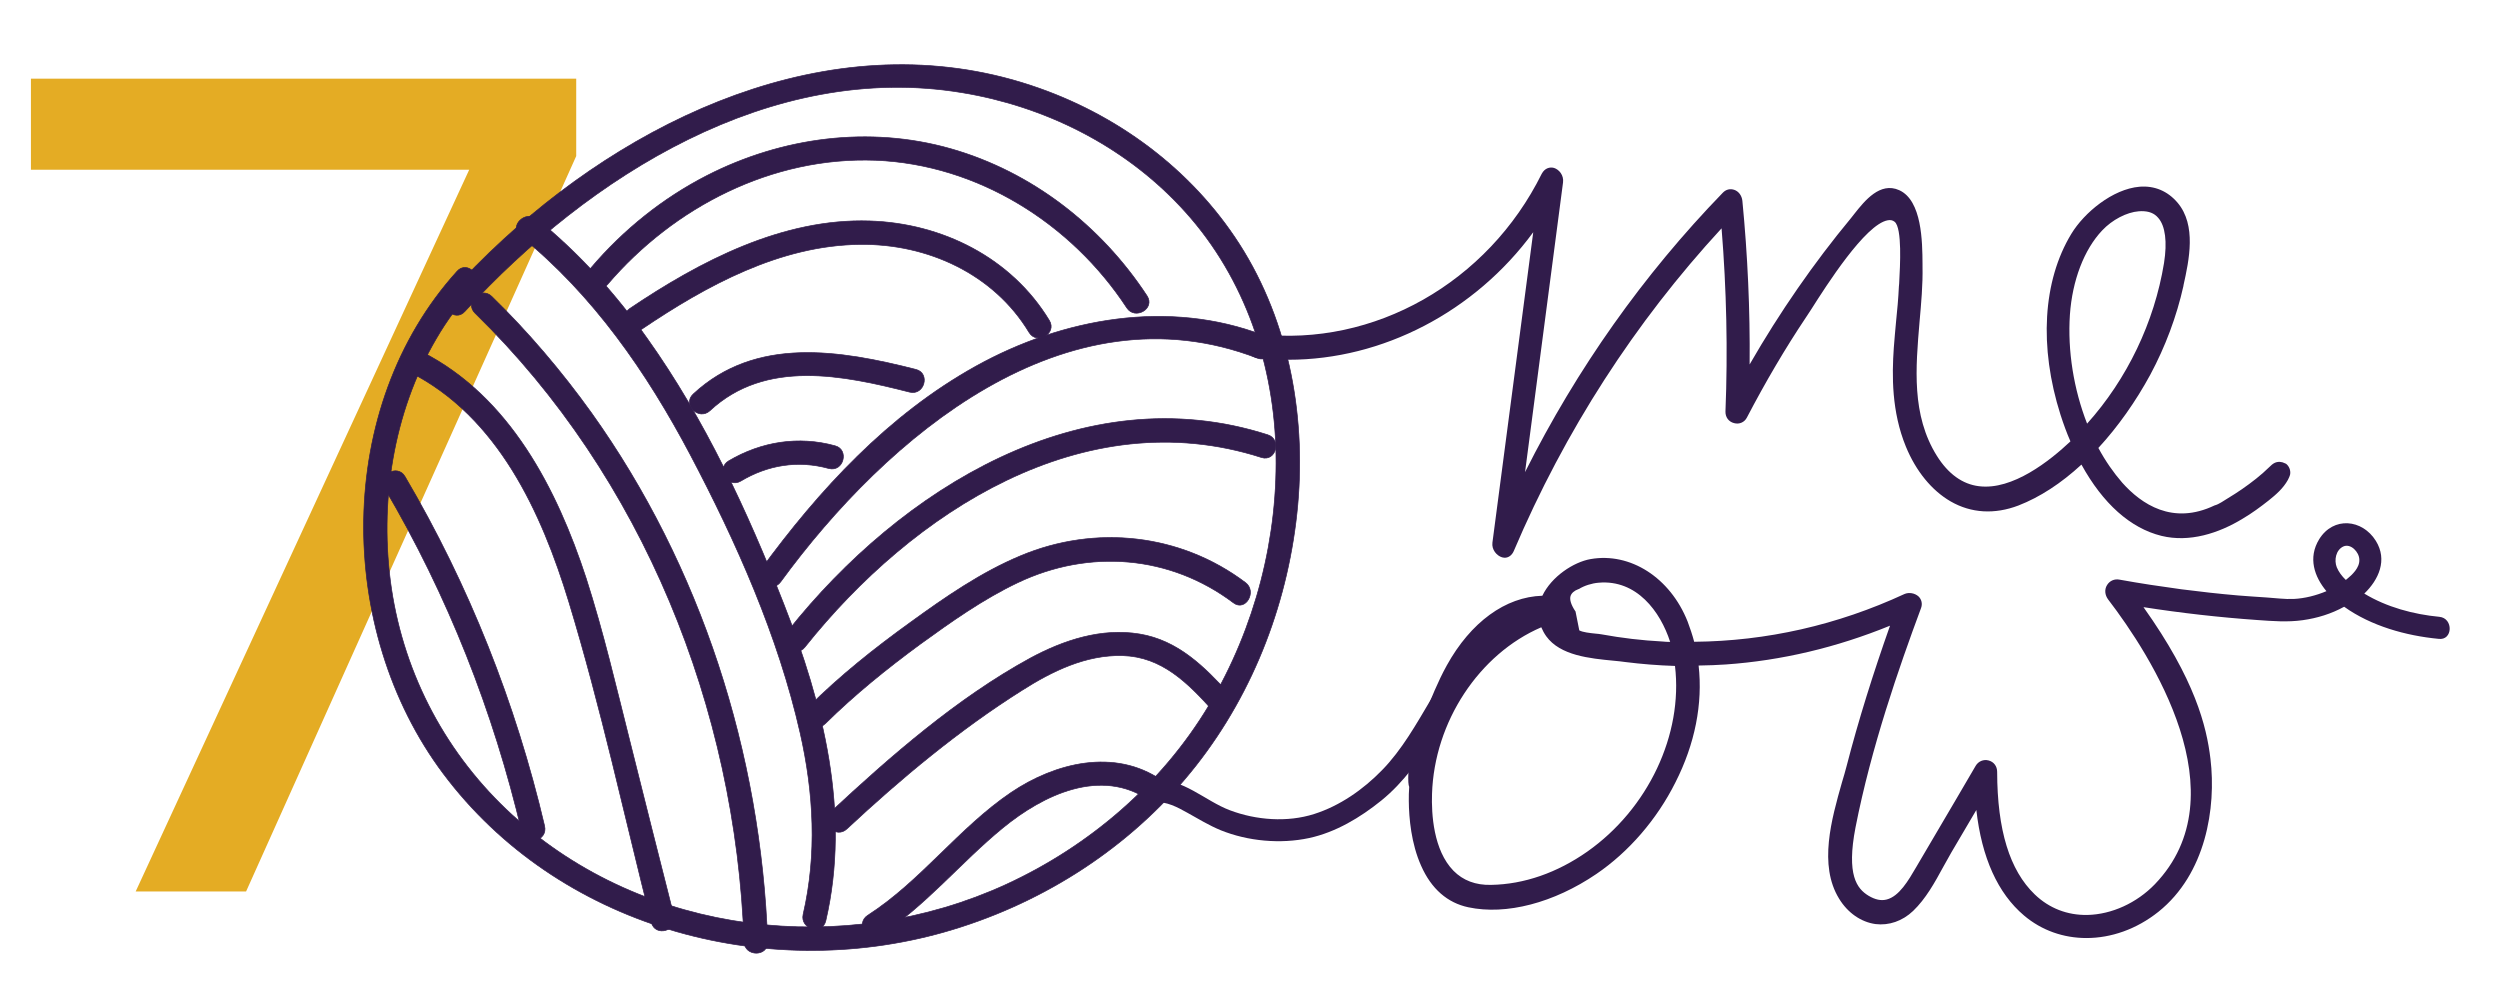
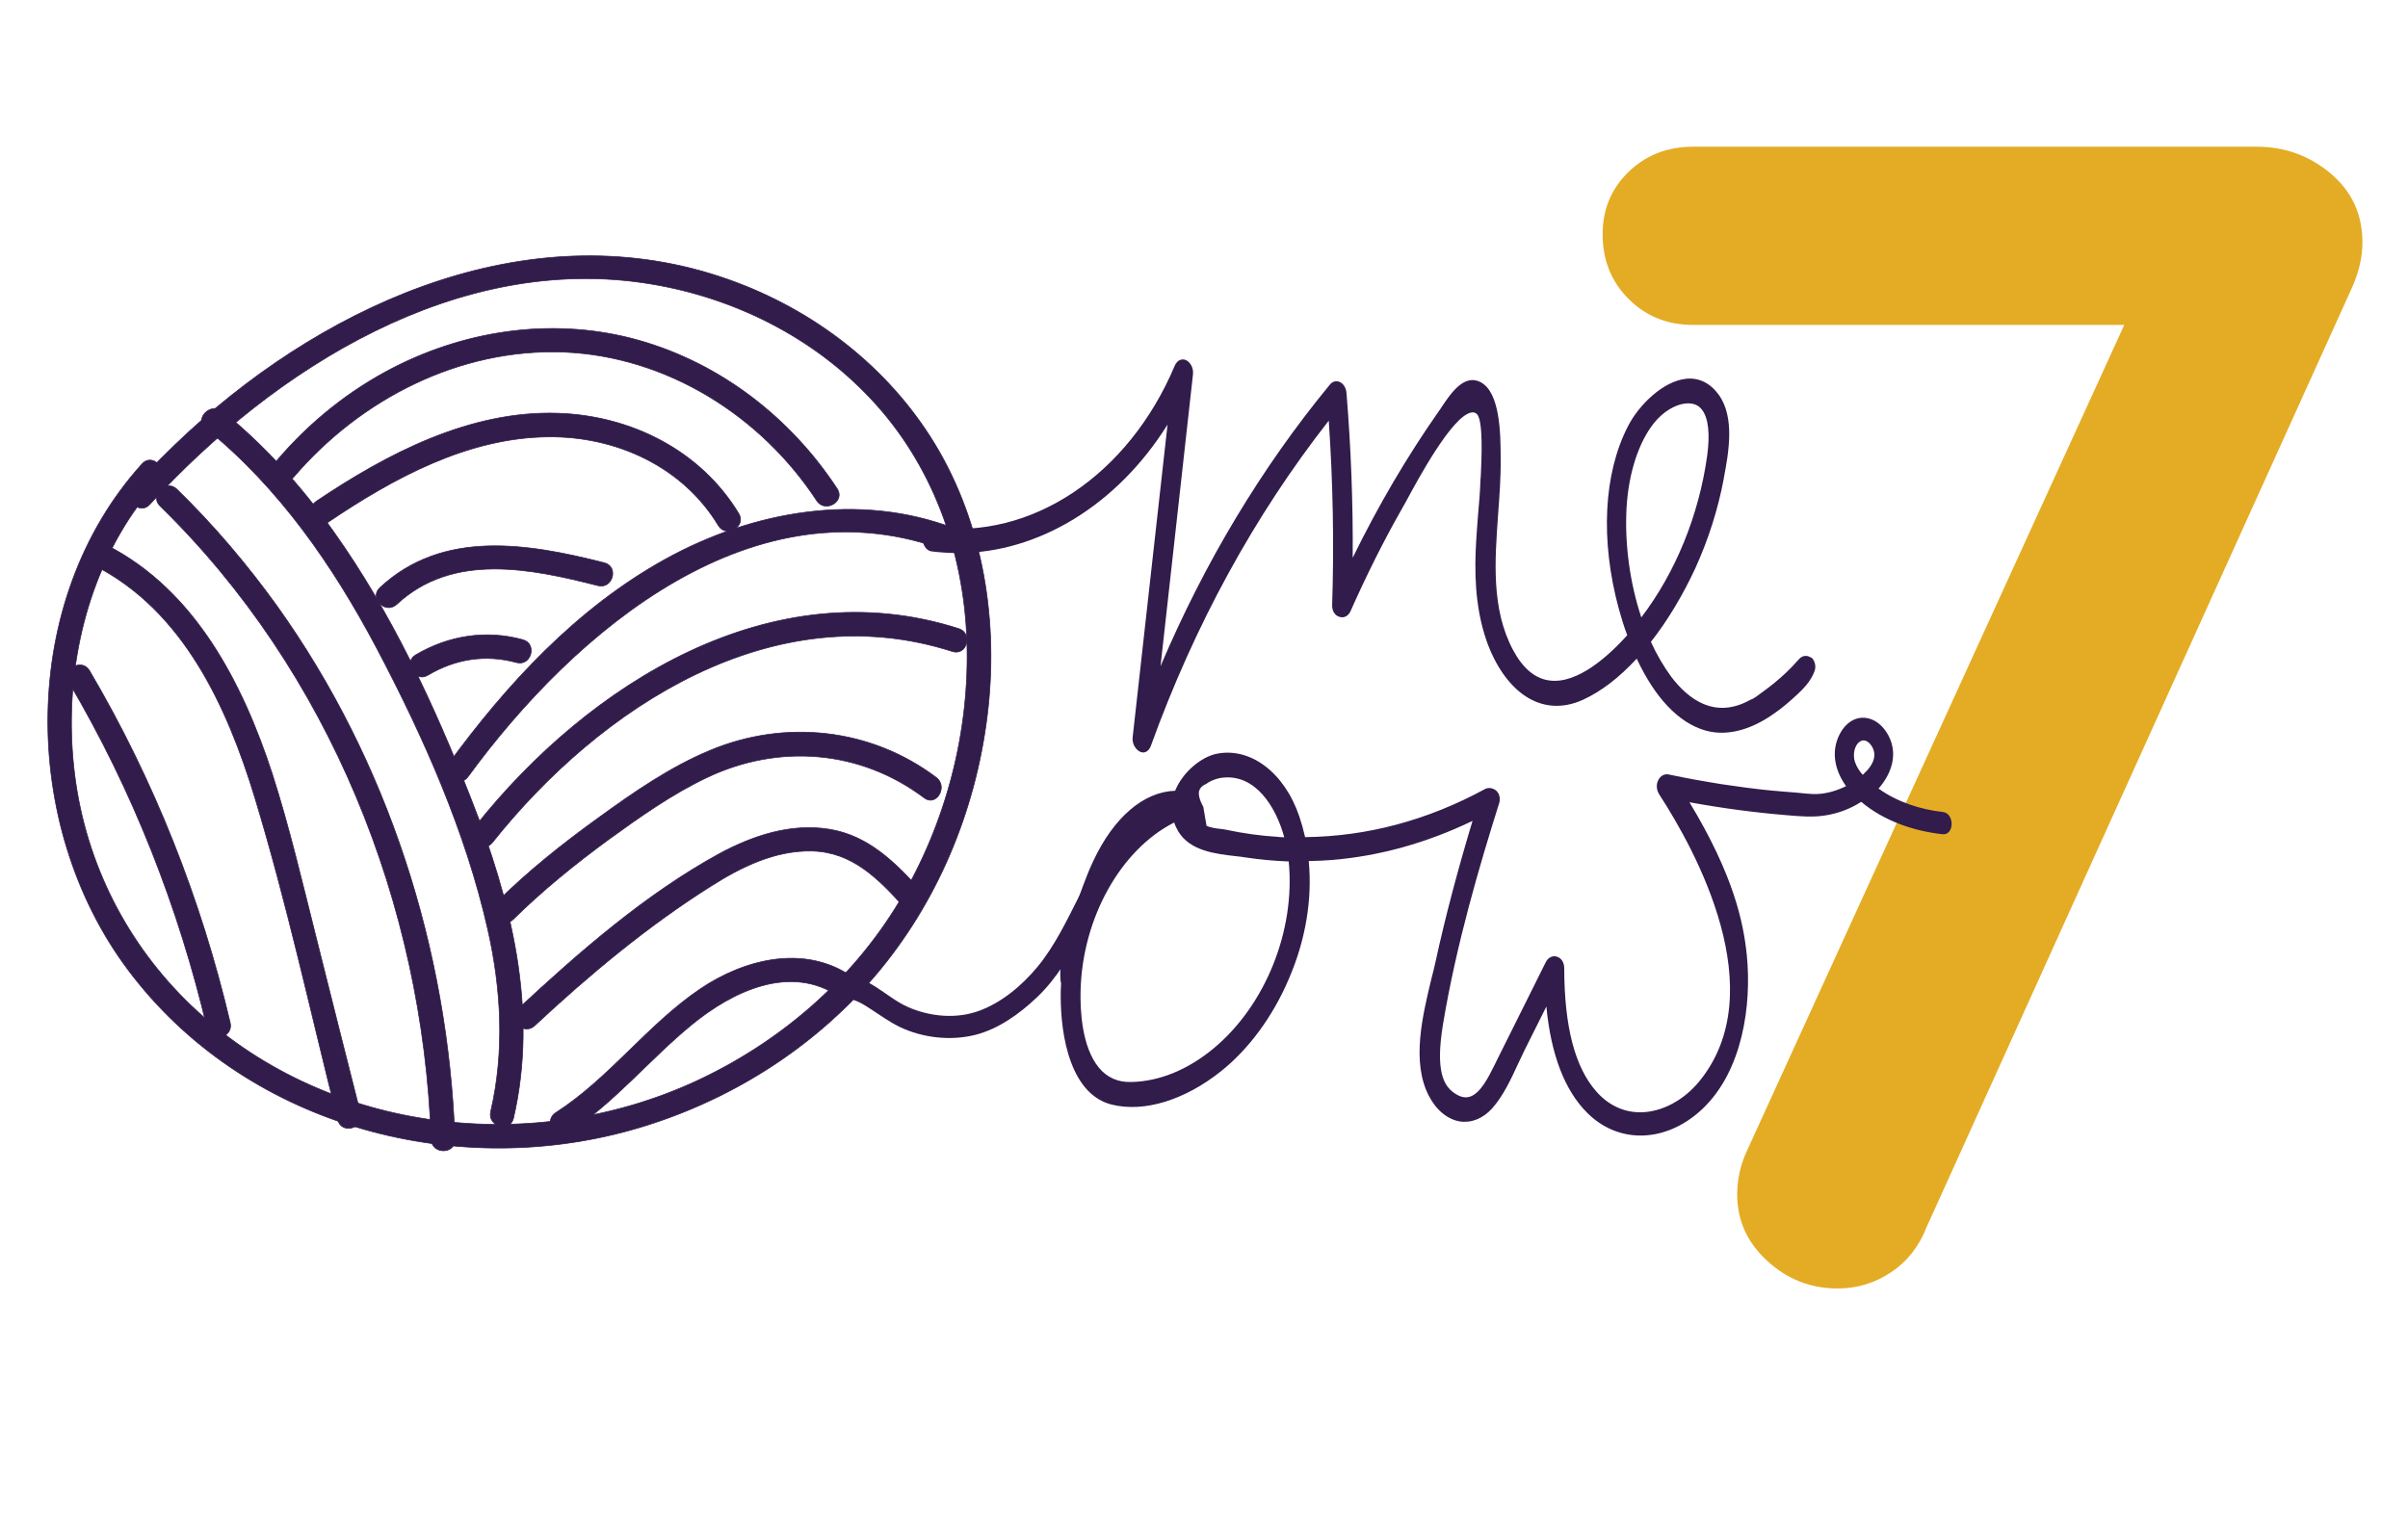
- <svg xmlns="http://www.w3.org/2000/svg" version="1.1" id="Layer_1" x="0px" y="0px" viewBox="0 0 1862.4 743.2" style="enable-background:new 0 0 1862.4 743.2;" xml:space="preserve">
+ <svg xmlns="http://www.w3.org/2000/svg" version="1.1" id="Layer_1" x="0px" y="0px" viewBox="0 0 1780.5 1135.6" style="enable-background:new 0 0 1780.5 1135.6;" xml:space="preserve">
  <style type="text/css">
- 	.st0{fill:#E4AC24;}
- 	.st1{font-family:'Quicksand-Bold';}
- 	.st2{font-size:848.056px;}
- 	.st3{fill:#311C4B;stroke:#311C4B;stroke-width:0.5;stroke-miterlimit:10;}
- 	.st4{fill:#311C4B;}
+ 	.st0{enable-background:new    ;}
+ 	.st1{fill:#E4AC24;}
+ 	.st2{fill:#311C4B;stroke:#311C4B;stroke-width:0.5;stroke-miterlimit:10;}
+ 	.st3{fill:#311C4B;}
</style>
-   <text transform="matrix(1 0 0 1 -14.2754 664.1256)" class="st0 st1 st2">7</text>
+   <g class="st0">
+     <path class="st1" d="M1723.4,128.4c15.6,13.2,23.4,30.1,23.4,50.9c0,10.4-2.4,21.2-7.2,32.3l-315,695.8   c-5.6,14.4-14.4,25.6-26.3,33.5c-12,8-25.1,12-39.5,12c-20,0-37.3-6.8-52.1-20.4c-14.8-13.6-22.2-29.9-22.2-49.1   c0-11.2,2.4-22,7.2-32.3l279-610.8h-318.6c-19.2,0-35.1-6.4-47.9-19.2c-12.8-12.8-19.2-28.7-19.2-47.9c0-18.4,6.4-33.7,19.2-46.1   c12.8-12.4,28.7-18.6,47.9-18.6h416.8C1689.7,108.6,1707.8,115.2,1723.4,128.4z" />
+   </g>
  <g>
-     <path class="st3" d="M340.5,202.1c-91.5,101.1-90.6,267-10.3,374.2c85.3,113.9,238.7,156.3,373.4,118   c68.9-19.6,132.3-58.9,178.9-113.6c46-54,74.1-121.5,82.9-191.7c8.7-69.1-2.4-141.8-38.7-201.7c-34.7-57.1-89.7-99.3-152.4-121.5   C631.1,15,481.3,80.7,375.2,178.2c-14.4,13.2-28,27-41.2,41.5c-7.6,8.3,4.7,20.8,12.3,12.3c92.4-100.8,227.9-186.6,370.3-163   c61.4,10.1,119.6,39,162.4,84.5c45.8,48.4,69.1,112.9,71.4,178.9c2.4,67.3-15.3,135.4-49.8,193.1   c-35.2,58.7-88.9,104.7-150.9,133.3C629.6,714,480.4,697.5,381.5,607c-48.5-44.4-80.2-103.5-89.9-168.7c-9.3-63,1-130.7,33.4-186   c7.9-13.6,17.2-26.2,27.9-37.9C360.5,206.1,348,193.6,340.5,202.1L340.5,202.1z" />
-     <path class="st3" d="M387.6,175.7c54.2,43.8,94.2,101.7,126.5,162.8c34.4,65.2,65.7,135.5,82,207.6c10.1,44.5,12.6,90.4,2.2,135.1   c-2.5,11,14.4,15.7,16.9,4.7c18.6-80.2-1.9-161.2-31.3-235.9c-27-68.9-58.8-137.6-101.9-198.1c-23.4-33-50.5-63.2-82-88.8   C391.3,156.3,378.8,168.7,387.6,175.7L387.6,175.7z" />
-     <path class="st3" d="M353.9,233.3c125.2,122.1,194.3,294.6,200.4,468.3c0.4,11.2,17.9,11.4,17.6,0c-5-140.2-49.5-279.6-131.4-394.2   c-22.2-30.9-47-60.1-74.2-86.6C358.2,212.9,345.7,225.4,353.9,233.3L353.9,233.3z" />
-     <path class="st3" d="M502.1,682.5c-11-43.3-21.9-86.4-32.7-129.7c-10.3-40.8-19.8-81.8-32.7-121.9   c-21.8-66.7-57.1-135.5-122.3-168.7c-10-5.1-19,10-8.9,15.1c65.5,33.3,97.9,104.3,118.3,171.2c23.9,78.5,41.3,159.1,61.4,238.6   C488,698.2,504.9,693.6,502.1,682.5L502.1,682.5z" />
-     <path class="st3" d="M286.6,363.8c47,79.8,81,166.2,102.2,256.2c2.6,11,19.6,6.4,16.9-4.7c-21.5-91.4-56.3-179.3-104-260.3   C296,345.2,280.9,354.1,286.6,363.8L286.6,363.8z" />
-     <path class="st3" d="M581.6,433.4c78.8-107.9,212.1-221.8,355.1-166.6c10.5,4,15.1-12.9,4.7-16.9c-70.6-27.2-149.7-13-214.4,22.9   c-65.2,36.2-116.8,92.1-160.3,151.7C559.8,433.7,575.1,442.5,581.6,433.4L581.6,433.4z" />
-     <path class="st3" d="M599.6,482.1c79.9-100.4,207.5-183.9,340.1-141.3c10.8,3.5,15.4-13.5,4.7-16.9   C806,279.5,670.9,364.5,587.2,469.8C580.2,478.5,592.6,491,599.6,482.1L599.6,482.1z" />
-     <path class="st3" d="M614.9,539c21.9-21.6,45.8-40.9,70.6-59.1c23.2-16.8,46.9-33.6,72.8-45.9c53.1-25.2,113.3-20.5,160.6,15.1   c9,6.8,17.8-8.5,8.9-15.1c-48.4-36.5-111.8-43.3-167.4-20c-29.5,12.3-56.2,30.8-82,49.5c-26.8,19.3-52.6,39.8-76,63.1   C594.5,534.6,606.9,547,614.9,539L614.9,539z" />
-     <path class="st3" d="M630.9,617.5c40.4-37.7,83.6-73.7,130.4-103.2c22.5-14.3,47.6-26.6,74.9-25.9c29.5,0.8,48.8,20.5,67.4,41.1   c7.6,8.3,20-4,12.3-12.3c-18.6-20.5-38.4-40.2-67-44.9c-28.4-4.7-56.6,4.6-81.4,18c-54.4,29.7-104,73-149.1,115   C610.2,612.9,622.7,625.3,630.9,617.5L630.9,617.5z" />
-     <path class="st3" d="M655.3,697c34.4-22.2,60.2-54.4,91.7-80.2c30.1-24.7,73.2-45.5,109.4-20.5c9.3,6.4,18.2-8.7,8.9-15.1   c-35-24-79.2-13-112.1,9.2c-39.1,26.5-67.1,66-106.8,91.5C637,688,645.7,703.2,655.3,697L655.3,697z" />
-     <path class="st3" d="M551.8,358.4c20.3-12.1,42.7-15.7,65.6-9.4c11,2.9,15.5-14,4.7-16.9c-27.2-7.5-54.9-3.1-79.2,11.2   C533.2,349,542.1,364.1,551.8,358.4L551.8,358.4z" />
-     <path class="st3" d="M528.8,306c41.5-38.7,99.3-26.5,148.8-13.9c11,2.8,15.7-14.1,4.7-16.9c-56.3-14.3-119.3-25-165.9,18.4   C508.1,301.3,520.4,313.6,528.8,306L528.8,306z" />
-     <path class="st3" d="M478.1,245.2c48.1-32.5,103.2-62.6,162.7-63.1c50.1-0.6,99.5,21.9,125.8,65.5c5.8,9.7,21.1,0.8,15.1-8.9   c-28.3-46.7-79.9-72.4-133.8-74.1c-65.1-2.1-126.4,30-178.8,65.3C460,236.3,468.7,251.6,478.1,245.2L478.1,245.2z" />
-     <path class="st3" d="M452.6,211.9c49.4-57.8,122.6-95.4,199.7-92.5c76.1,3.1,145.8,46.9,187.1,109.9c6.1,9.4,21.4,0.6,15.1-8.9   c-34.3-52.3-85.9-92.4-146.2-109.6c-60.8-17.3-125.8-8.6-181.7,20c-33,16.9-62.3,40.5-86.3,68.7C432.9,208,445.3,220.5,452.6,211.9   L452.6,211.9z" />
+     <path class="st2" d="M105,343.1c-91.5,101.1-90.6,267-10.3,374.2c85.3,113.9,238.7,156.3,373.4,118   C537,815.7,600.4,776.4,647,721.7c46-54,74.1-121.5,82.9-191.7c8.7-69.1-2.4-141.8-38.7-201.7c-34.7-57.1-89.7-99.3-152.4-121.5   c-143.2-50.8-293,14.9-399.1,112.4c-14.4,13.2-28,27-41.2,41.5c-7.6,8.3,4.7,20.8,12.3,12.3c92.4-100.8,227.9-186.6,370.3-163   c61.4,10.1,119.6,39,162.4,84.5c45.8,48.4,69.1,112.9,71.4,178.9c2.4,67.3-15.3,135.4-49.8,193.1   c-35.2,58.7-88.9,104.7-150.9,133.3C394.1,855,244.9,838.5,146,748c-48.5-44.4-80.2-103.5-89.9-168.7c-9.3-63,1-130.7,33.4-186   c7.9-13.6,17.2-26.2,27.9-37.9C125,347.1,112.5,334.6,105,343.1L105,343.1z" />
+     <path class="st2" d="M152.1,316.7c54.2,43.8,94.2,101.7,126.5,162.8c34.4,65.2,65.7,135.5,82,207.6c10.1,44.5,12.6,90.4,2.2,135.1   c-2.5,11,14.4,15.7,16.9,4.7c18.6-80.2-1.9-161.2-31.3-235.9c-27-68.9-58.8-137.6-101.9-198.1c-23.4-33-50.5-63.2-82-88.8   C155.8,297.3,143.3,309.7,152.1,316.7L152.1,316.7z" />
+     <path class="st2" d="M118.4,374.3c125.2,122.1,194.3,294.6,200.4,468.3c0.4,11.2,17.9,11.4,17.6,0c-5-140.2-49.5-279.6-131.4-394.2   c-22.2-30.9-47-60.1-74.2-86.6C122.7,353.9,110.2,366.4,118.4,374.3L118.4,374.3z" />
+     <path class="st2" d="M266.6,823.5c-11-43.3-21.9-86.4-32.7-129.7c-10.3-40.8-19.8-81.8-32.7-121.9   c-21.8-66.7-57.1-135.5-122.3-168.7c-10-5.1-19,10-8.9,15.1c65.5,33.3,97.9,104.3,118.3,171.2c23.9,78.5,41.3,159.1,61.4,238.6   C252.5,839.2,269.4,834.6,266.6,823.5L266.6,823.5z" />
+     <path class="st2" d="M51.1,504.8c47,79.8,81,166.2,102.2,256.2c2.6,11,19.6,6.4,16.9-4.7C148.7,664.9,113.9,577,66.2,496   C60.5,486.2,45.4,495.1,51.1,504.8L51.1,504.8z" />
+     <path class="st2" d="M346.1,574.4c78.8-107.9,212.1-221.8,355.1-166.6c10.5,4,15.1-12.9,4.7-16.9c-70.6-27.2-149.7-13-214.4,22.9   c-65.2,36.2-116.8,92.1-160.3,151.7C324.3,574.7,339.6,583.5,346.1,574.4L346.1,574.4z" />
+     <path class="st2" d="M364.1,623.1C444,522.7,571.6,439.2,704.2,481.8c10.8,3.5,15.4-13.5,4.7-16.9   c-138.4-44.4-273.5,40.6-357.2,145.9C344.7,619.5,357.1,632,364.1,623.1L364.1,623.1z" />
+     <path class="st2" d="M379.4,680c21.9-21.6,45.8-40.9,70.6-59.1c23.2-16.8,46.9-33.6,72.8-45.9c53.1-25.2,113.3-20.5,160.6,15.1   c9,6.8,17.8-8.5,8.9-15.1c-48.4-36.5-111.8-43.3-167.4-20c-29.5,12.3-56.2,30.8-82,49.5c-26.8,19.3-52.6,39.8-76,63.1   C359,675.6,371.4,688,379.4,680L379.4,680z" />
+     <path class="st2" d="M395.4,758.5c40.4-37.7,83.6-73.7,130.4-103.2c22.5-14.3,47.6-26.6,74.9-25.9c29.5,0.8,48.8,20.5,67.4,41.1   c7.6,8.3,20-4,12.3-12.3c-18.6-20.5-38.4-40.2-67-44.9c-28.4-4.7-56.6,4.6-81.4,18c-54.4,29.7-104,73-149.1,115   C374.7,753.9,387.2,766.3,395.4,758.5L395.4,758.5z" />
+     <path class="st2" d="M419.8,838c34.4-22.2,60.2-54.4,91.7-80.2c30.1-24.7,73.2-45.5,109.4-20.5c9.3,6.4,18.2-8.7,8.9-15.1   c-35-24-79.2-13-112.1,9.2c-39.1,26.5-67.1,66-106.8,91.5C401.5,829,410.2,844.2,419.8,838L419.8,838z" />
+     <path class="st2" d="M316.3,499.4c20.3-12.1,42.7-15.7,65.6-9.4c11,2.9,15.5-14,4.7-16.9c-27.2-7.5-54.9-3.1-79.2,11.2   C297.7,490,306.6,505.1,316.3,499.4L316.3,499.4z" />
+     <path class="st2" d="M293.3,447c41.5-38.7,99.3-26.5,148.8-13.9c11,2.8,15.7-14.1,4.7-16.9c-56.3-14.3-119.3-25-165.9,18.4   C272.6,442.3,284.9,454.6,293.3,447L293.3,447z" />
+     <path class="st2" d="M242.6,386.2c48.1-32.5,103.2-62.6,162.7-63.1c50.1-0.6,99.5,21.9,125.8,65.5c5.8,9.7,21.1,0.8,15.1-8.9   c-28.3-46.7-79.9-72.4-133.8-74.1c-65.1-2.1-126.4,30-178.8,65.3C224.5,377.3,233.2,392.6,242.6,386.2L242.6,386.2z" />
+     <path class="st2" d="M217.1,352.9c49.4-57.8,122.6-95.4,199.7-92.5c76.1,3.1,145.8,46.9,187.1,109.9c6.1,9.4,21.4,0.6,15.1-8.9   c-34.3-52.3-85.9-92.4-146.2-109.6c-60.8-17.3-125.8-8.6-181.7,20c-33,16.9-62.3,40.5-86.3,68.7C197.4,349,209.8,361.5,217.1,352.9   L217.1,352.9z" />
  </g>
-   <path class="st4" d="M1097.2,478.7c-14.7,10.4-22.2,27.3-31.2,42.3c-10.8,18.2-21.6,37.6-36.5,52.8c-13.9,14.3-31.3,26.5-50.5,32.6  c-20,6.4-43.3,4.6-62.8-2.8c-18.4-6.9-35.1-24.1-56.2-22.5c-10.5,0.8-10.7,17.3,0,16.5c8.9-0.7,17.1,3.7,24.6,7.9  c8.2,4.6,16.1,9.4,24.8,13c20.3,8.2,44.5,10.4,65.9,5.8c19.8-4.3,38.1-15.3,53.7-27.9c16.9-13.7,29.1-31.3,40.5-49.7  c6.1-9.8,12.1-19.8,17.8-30c4.9-8.5,10-18.2,18.2-24C1114.1,486.8,1105.9,472.6,1097.2,478.7z" />
-   <path class="st4" d="M1817.2,459.5c-19.1-1.8-39.3-7.2-55.9-17.3c10.7-10.3,17.5-25,8.6-39.3c-10.1-16.2-31.6-18.3-42.2-1.2  c-8.5,13.9-3.6,27.9,5.4,38.7c-7.6,3.2-16.1,5.4-24.4,5.8c-6.7,0.3-13.6-0.7-20.1-1.1c-7.1-0.4-14.1-1-21.2-1.5  c-14.1-1.2-28.3-2.8-42.3-4.6c-15.4-2.1-30.8-4.4-46.2-7.2c-3.7-0.7-7.2,0.8-9.2,4c-2.1,3.3-1.7,7.5,0.8,10.8  c31.8,41.5,98.9,145.4,34.8,212.1c-13.5,14-32.2,22.5-50.2,22.9c-15,0.3-28.6-5-39.3-15.3c-18.7-18-27.9-47.9-28-91.3  c0-4.2-2.5-7.5-6.4-8.5c-3.7-1-7.6,0.6-9.6,4c-4.7,8-9.4,16.1-14.1,24.1c-9.4,16.1-19,32.2-28.4,48.3c-0.6,1-1.1,1.9-1.7,2.9  c-6,10.3-12.8,21.9-22.1,24.3c-4.2,1.1-8.6,0.1-13.5-2.8c-8.7-5.3-16.6-15.4-9.7-51c11.7-59.6,32.2-118.6,48.8-163.3  c1.2-3.2,0.4-6.5-1.9-8.7c-2.8-2.5-7.1-3.2-10.4-1.8c-50.1,23.2-102.8,35.1-156.7,35.6c-1.4-5.3-3.1-10.3-4.9-15.1  c-13-32.7-42.7-51.7-72.3-46.5c-12.6,2.2-29.1,13-35.9,27.3c-27.5,0.8-53.4,19.7-71.2,51.9c-6.7,12.1-11.8,25-16.8,37.5  c-3.2,7.8-6.4,15.8-9.8,23.4l-0.1,0.3v0.3c-1.4,6.8-1.8,14.8-1.9,17.9c-0.3,6.8,0,9.7,0.6,11.1c-0.3,3.6-0.3,7.1-0.3,10.4  c0.1,12.9,1.8,31.9,9.2,48.4c7.6,17.2,19.6,27.6,35.2,30.9c28.2,6,63.7-3.3,95.3-24.8c24.1-16.4,45.1-40.6,58.9-68.2  c14.6-28.7,20.5-58.7,17.3-87.1c7.6-0.1,14.1-0.4,20.3-0.8c41.3-2.9,82.4-12.6,122.3-28.9c-12.6,35.6-23.6,70.7-32.3,104.4  c-1,3.9-2.2,8-3.5,12.3c-7.8,27.5-17.5,61.6-2.2,86.6c6.5,10.7,16.4,17.5,27.2,19c10,1.2,20-2.2,28-9.8c9.4-9,16.1-21.1,22.5-32.9  c2.1-3.7,4-7.2,6-10.7l18.6-31.6c4,35.6,16,62.1,35.5,78.6c13.2,11.2,29.5,16.8,46.5,16.8c18.3,0,37.3-6.5,53.7-19.6  c35.2-28.2,43.1-77.3,38.7-113.9c-2.9-24.3-11.4-58.9-49.9-113c28.2,4.4,56.5,7.6,84.9,9.6c11.2,0.8,22.6,1.7,33.8,0.1  c10.7-1.5,21.2-4.7,30.8-10c20.1,14.4,46.2,21.6,70.2,23.9C1827.3,477.5,1827.9,460.5,1817.2,459.5z M1170,444  c0.7-2.1,2.6-3.9,5.8-5.1l0.4-0.1c4-2.5,9.6-4.3,14.7-4.7c28.3-2.5,46,21.4,53.3,44.1c-1.9,0-3.7-0.1-5.7-0.3  c-15.3-0.8-30.4-2.6-45.2-5.3c-1.4-0.3-2.9-0.4-4.9-0.6c-3.9-0.4-9.4-1-11.9-2.4l-2.8-14.1l-0.3-0.4  C1170.3,450.4,1169.2,446.6,1170,444z M1182.5,634.4c-22.5,15.8-47.2,24.4-71.7,24.8c-11.5,0.3-20.9-3.3-28-10.5  c-15-15.3-16.5-42.4-16-57.3c1.7-53.7,35.1-104.2,81.4-124.1c1,2.4,2.2,4.6,3.7,6.7c10.4,14.4,32.5,16.5,50.1,18.2  c3.2,0.3,6.2,0.6,8.9,1c11.9,1.5,24.4,2.5,36.9,2.9C1253.9,547.2,1227.8,602.5,1182.5,634.4z M1748.1,431.6  c-0.1,0.1-0.4,0.3-0.6,0.4c-2.9-2.8-5.3-6-6.7-9.4c-2.1-5.3-0.7-12.9,4.9-15.5c5.5-2.5,11.8,4.2,11.9,9.7  C1758,422.9,1752.3,428.2,1748.1,431.6z" />
-   <path class="st4" d="M1702.1,345.1c-2.2-1.2-5.1-1.4-7.5-0.3c-1.5,0.7-2.8,1.9-4,3.1c-6.2,6.1-13.2,11.5-20.4,16.5  c-3.5,2.4-6.9,4.6-10.4,6.7c-3.1,1.8-6.7,4.6-10,5.4c-31.3,15-54.6-1-68.8-16.9c-6.5-7.5-12.6-16.2-17.8-25.9  c14.6-15.8,27.9-34.7,38.7-54.6c11.2-20.9,19.6-43.3,24.7-66.2v-0.3c4.2-18.9,9.8-44.8-4.4-61.6c-7.4-8.7-17.2-12.8-28.3-11.9  c-20.1,1.7-41.3,19.3-50.9,35.2c-21.2,35-24.1,84.1-8,134.7c2.2,6.8,4.6,13.5,7.4,19.8c-15.3,14.4-43.1,36.6-68.2,33.4  c-12.3-1.5-22.9-9.2-31.3-22.6c-19-30.4-15.8-65.7-12.9-100c1.2-13.6,2.5-27.6,2.2-41.2v-1.8c-0.1-16.5-0.4-47.2-17.3-54.9  c-14.3-6.5-25.8,7.9-33.4,17.5c-1,1.2-1.8,2.4-2.6,3.3c-27.6,33.3-53,69.9-75.5,109c0.4-40.8-1.5-81.7-5.4-121.9  c-0.4-3.9-2.8-7.1-6.1-8.2c-3.1-1-6.1-0.3-8.5,2.2c-59.1,61-108.6,130.9-147.3,208.1l28.3-215.8c0.7-5.3-2.9-9.6-6.7-10.8  c-2.9-0.8-6.8-0.1-9.2,4.4c-40.2,81.1-125,129.1-210.8,119.4c-4.4-0.6-8,2.4-8.6,7.1c-0.6,4.7,2.2,10.1,7.9,10.8  c7.6,0.8,15.3,1.2,22.9,1.2c69.9,0,138.7-35.6,182.3-95l-30.4,231.2c-0.7,5.3,3.2,9.8,7.2,11c0.7,0.1,1.4,0.3,1.9,0.3  c2.9,0,5.4-1.8,6.8-5c38.1-89.6,90.2-170.3,154.8-240.4c3.7,45.4,4.7,91.3,2.9,136.5c-0.1,4.2,2.4,7.6,6.4,8.6  c3.9,1.1,7.8-0.6,9.6-4.2c13.9-26.6,28.6-51.6,43.8-74.3c1-1.4,2.4-3.6,4.2-6.4c11-17.3,40.1-63.2,56.9-66.2c2.1-0.4,3.7,0,5.1,1.1  c5.8,4.6,4,34.1,3.5,43.8c-0.1,1.8-0.1,3.2-0.3,4.4c-0.4,8.7-1.2,17.6-2.1,26.1c-0.6,6.4-1.2,13-1.7,19.7c-1.4,20.5-1.7,47.4,9,73.5  c7.5,18.3,19.3,32.7,33.3,40.8c15.4,8.9,32.9,9.8,50.5,3.1c16-6.2,31.8-16.5,47-30.5c16,29.1,36.5,47.4,59.6,53.1  c20.9,5.1,42.6-1.9,60.5-12.8c6.8-4,13.2-8.7,19.4-13.6c5.5-4.4,10.8-9,14.3-15.3c0.7-1.4,1.4-2.8,1.7-4.3c0.4-2.9-0.8-6-3.2-7.8  C1702.6,345.4,1702.3,345.2,1702.1,345.1z M1542,234.4c1.8-25.5,10.5-48.4,24-62.7c7.5-8,18.3-13.6,27.3-14.3c0.7,0,1.4-0.1,2.1-0.1  c5.4,0,9.4,1.5,12.3,4.9c5.4,6,6.9,18,4.4,33.8c-7.2,44.1-27.5,86.4-57.3,119.6C1544.8,289.9,1540.2,261.3,1542,234.4z" />
+   <path class="st3" d="M824.8,619.7c-12.5,10.4-18.9,27.3-26.5,42.3c-9.2,18.2-18.4,37.6-31,52.8c-11.8,14.3-26.6,26.5-42.9,32.6  c-17,6.4-36.8,4.6-53.4-2.8c-15.6-6.9-29.8-24.1-47.7-22.5c-8.9,0.8-9.1,17.3,0,16.5c7.6-0.7,14.5,3.7,20.9,7.9  c7,4.6,13.7,9.4,21.1,13c17.2,8.2,37.8,10.4,56,5.8c16.8-4.3,32.4-15.3,45.6-27.9c14.4-13.7,24.7-31.3,34.4-49.7  c5.2-9.8,10.3-19.8,15.1-30c4.2-8.5,8.5-18.2,15.5-24C839.1,627.8,832.2,613.6,824.8,619.7z" />
+   <path class="st3" d="M1436.5,600.5c-16.2-1.8-33.4-7.2-47.5-17.3c9.1-10.3,14.9-25,7.3-39.3c-8.6-16.2-26.8-18.3-35.9-1.2  c-7.2,13.9-3.1,27.9,4.6,38.7c-6.5,3.2-13.7,5.4-20.7,5.8c-5.7,0.3-11.6-0.7-17.1-1.1c-6-0.4-12-1-18-1.5c-12-1.2-24-2.8-35.9-4.6  c-13.1-2.1-26.2-4.4-39.3-7.2c-3.1-0.7-6.1,0.8-7.8,4c-1.8,3.3-1.4,7.5,0.7,10.8c27,41.5,84,145.4,29.6,212.1  c-11.5,14-27.4,22.5-42.7,22.9c-12.7,0.3-24.3-5-33.4-15.3c-15.9-18-23.7-47.9-23.8-91.3c0-4.2-2.1-7.5-5.4-8.5  c-3.1-1-6.5,0.6-8.2,4c-4,8-8,16.1-12,24.1c-8,16.1-16.1,32.2-24.1,48.3c-0.5,1-0.9,1.9-1.4,2.9c-5.1,10.3-10.9,21.9-18.8,24.3  c-3.6,1.1-7.3,0.1-11.5-2.8c-7.4-5.3-14.1-15.4-8.2-51c9.9-59.6,27.4-118.6,41.5-163.3c1-3.2,0.3-6.5-1.6-8.7  c-2.4-2.5-6-3.2-8.8-1.8c-42.6,23.2-87.3,35.1-133.1,35.6c-1.2-5.3-2.6-10.3-4.2-15.1c-11-32.7-36.3-51.7-61.4-46.5  c-10.7,2.2-24.7,13-30.5,27.3c-23.4,0.8-45.4,19.7-60.5,51.9c-5.7,12.1-10,25-14.3,37.5c-2.7,7.8-5.4,15.8-8.3,23.4l-0.1,0.3v0.3  c-1.2,6.8-1.5,14.8-1.6,17.9c-0.3,6.8,0,9.7,0.5,11.1c-0.3,3.6-0.3,7.1-0.3,10.4c0.1,12.9,1.5,31.9,7.8,48.4  c6.5,17.2,16.7,27.6,29.9,30.9c24,6,54.1-3.3,81-24.8c20.5-16.4,38.3-40.6,50-68.2c12.4-28.7,17.4-58.7,14.7-87.1  c6.5-0.1,12-0.4,17.2-0.8c35.1-2.9,70-12.6,103.9-28.9c-10.7,35.6-20.1,70.7-27.4,104.4c-0.8,3.9-1.9,8-3,12.3  c-6.6,27.5-14.9,61.6-1.9,86.6c5.5,10.7,13.9,17.5,23.1,19c8.5,1.2,17-2.2,23.8-9.8c8-9,13.7-21.1,19.1-32.9  c1.8-3.7,3.4-7.2,5.1-10.7l15.8-31.6c3.4,35.6,13.6,62.1,30.2,78.6c11.2,11.2,25.1,16.8,39.5,16.8c15.5,0,31.7-6.5,45.6-19.6  c29.9-28.2,36.6-77.3,32.9-113.9c-2.5-24.3-9.7-58.9-42.4-113c24,4.4,48,7.6,72.1,9.6c9.5,0.8,19.2,1.7,28.7,0.1  c9.1-1.5,18-4.7,26.2-10c17.1,14.4,39.3,21.6,59.6,23.9C1445.1,618.5,1445.6,601.5,1436.5,600.5z M886.6,585  c0.6-2.1,2.2-3.9,4.9-5.1l0.3-0.1c3.4-2.5,8.2-4.3,12.5-4.7c24-2.5,39.1,21.4,45.3,44.1c-1.6,0-3.1-0.1-4.8-0.3  c-13-0.8-25.8-2.6-38.4-5.3c-1.2-0.3-2.5-0.4-4.2-0.6c-3.3-0.4-8-1-10.1-2.4l-2.4-14.1l-0.3-0.4C886.9,591.4,886,587.6,886.6,585z   M897.3,775.4c-19.1,15.8-40.1,24.4-60.9,24.8c-9.8,0.3-17.8-3.3-23.8-10.5c-12.7-15.3-14-42.4-13.6-57.3  c1.4-53.7,29.8-104.2,69.2-124.1c0.8,2.4,1.9,4.6,3.1,6.7c8.8,14.4,27.6,16.5,42.6,18.2c2.7,0.3,5.3,0.6,7.6,1  c10.1,1.5,20.7,2.5,31.4,2.9C957.9,688.2,935.7,743.5,897.3,775.4z M1377.8,572.6c-0.1,0.1-0.3,0.3-0.5,0.4c-2.5-2.8-4.5-6-5.7-9.4  c-1.8-5.3-0.6-12.9,4.2-15.5c4.7-2.5,10,4.2,10.1,9.7C1386.2,563.9,1381.4,569.2,1377.8,572.6z" />
+   <path class="st3" d="M1338.7,486.1c-1.9-1.2-4.3-1.4-6.4-0.3c-1.3,0.7-2.4,1.9-3.4,3.1c-5.3,6.1-11.2,11.5-17.3,16.5  c-3,2.4-5.9,4.6-8.8,6.7c-2.6,1.8-5.7,4.6-8.5,5.4c-26.6,15-46.4-1-58.5-16.9c-5.5-7.5-10.7-16.2-15.1-25.9  c12.4-15.8,23.7-34.7,32.9-54.6c9.5-20.9,16.7-43.3,21-66.2v-0.3c3.6-18.9,8.3-44.8-3.7-61.6c-6.3-8.7-14.6-12.8-24-11.9  c-17.1,1.7-35.1,19.3-43.2,35.2c-18,35-20.5,84.1-6.8,134.7c1.9,6.8,3.9,13.5,6.3,19.8c-13,14.4-36.6,36.6-57.9,33.4  c-10.5-1.5-19.5-9.2-26.6-22.6c-16.1-30.4-13.4-65.7-11-100c1-13.6,2.1-27.6,1.9-41.2v-1.8c-0.1-16.5-0.3-47.2-14.7-54.9  c-12.1-6.5-21.9,7.9-28.4,17.5c-0.8,1.2-1.5,2.4-2.2,3.3c-23.4,33.3-45,69.9-64.1,109c0.3-40.8-1.3-81.7-4.6-121.9  c-0.3-3.9-2.4-7.1-5.2-8.2c-2.6-1-5.2-0.3-7.2,2.2c-50.2,61-92.3,130.9-125.1,208.1l24-215.8c0.6-5.3-2.5-9.6-5.7-10.8  c-2.5-0.8-5.8-0.1-7.8,4.4c-34.2,81.1-106.2,129.1-179.1,119.4c-3.7-0.6-6.8,2.4-7.3,7.1c-0.5,4.7,1.9,10.1,6.7,10.8  c6.5,0.8,13,1.2,19.5,1.2c59.4,0,117.8-35.6,154.9-95l-25.8,231.2c-0.6,5.3,2.7,9.8,6.1,11c0.6,0.1,1.2,0.3,1.6,0.3  c2.5,0,4.6-1.8,5.8-5c32.4-89.6,76.6-170.3,131.5-240.4c3.1,45.4,4,91.3,2.5,136.5c-0.1,4.2,2,7.6,5.4,8.6c3.3,1.1,6.6-0.6,8.2-4.2  c11.8-26.6,24.3-51.6,37.2-74.3c0.8-1.4,2-3.6,3.6-6.4c9.3-17.3,34.1-63.2,48.3-66.2c1.8-0.4,3.1,0,4.3,1.1c4.9,4.6,3.4,34.1,3,43.8  c-0.1,1.8-0.1,3.2-0.3,4.4c-0.3,8.7-1,17.6-1.8,26.1c-0.5,6.4-1,13-1.4,19.7c-1.2,20.5-1.4,47.4,7.6,73.5  c6.4,18.3,16.4,32.7,28.3,40.8c13.1,8.9,28,9.8,42.9,3.1c13.6-6.2,27-16.5,39.9-30.5c13.6,29.1,31,47.4,50.6,53.1  c17.8,5.1,36.2-1.9,51.4-12.8c5.8-4,11.2-8.7,16.5-13.6c4.7-4.4,9.2-9,12.1-15.3c0.6-1.4,1.2-2.8,1.4-4.3c0.3-2.9-0.7-6-2.7-7.8  C1339.1,486.4,1338.9,486.2,1338.7,486.1z M1202.7,375.4c1.5-25.5,8.9-48.4,20.4-62.7c6.4-8,15.5-13.6,23.2-14.3  c0.6,0,1.2-0.1,1.8-0.1c4.6,0,8,1.5,10.5,4.9c4.6,6,5.9,18,3.7,33.8c-6.1,44.1-23.4,86.4-48.7,119.6  C1205.1,430.9,1201.2,402.3,1202.7,375.4z" />
</svg>
